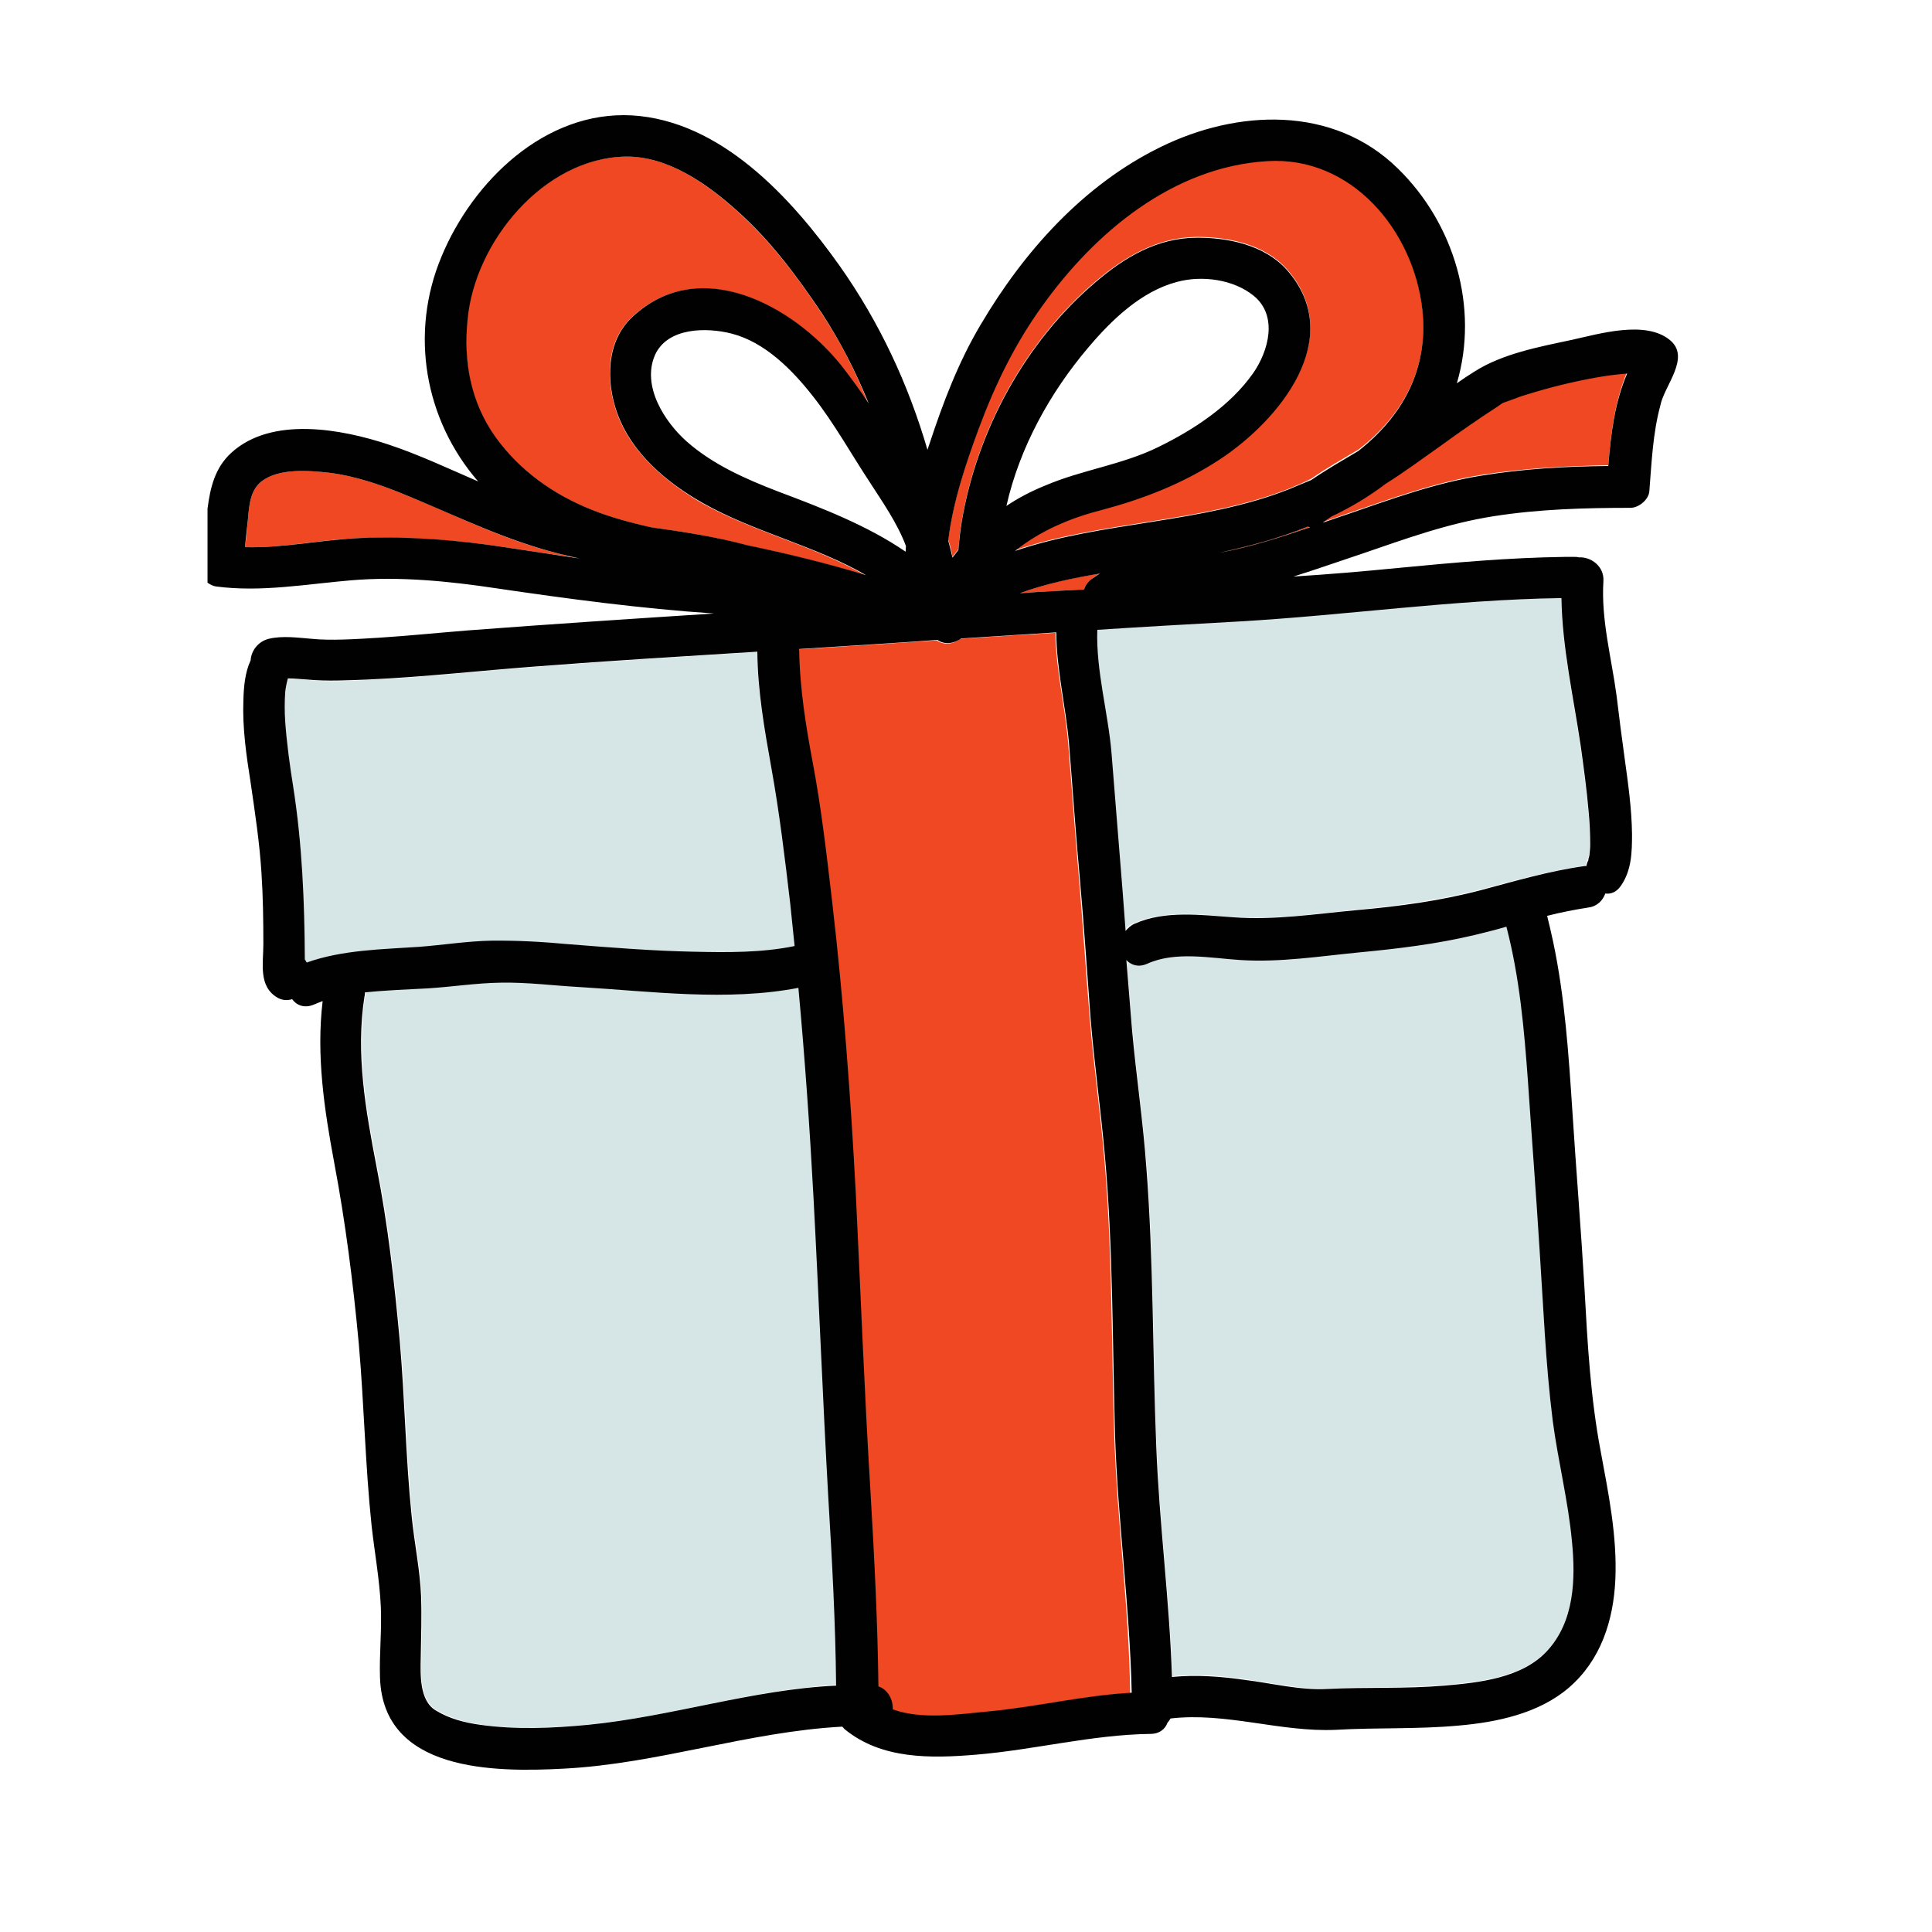
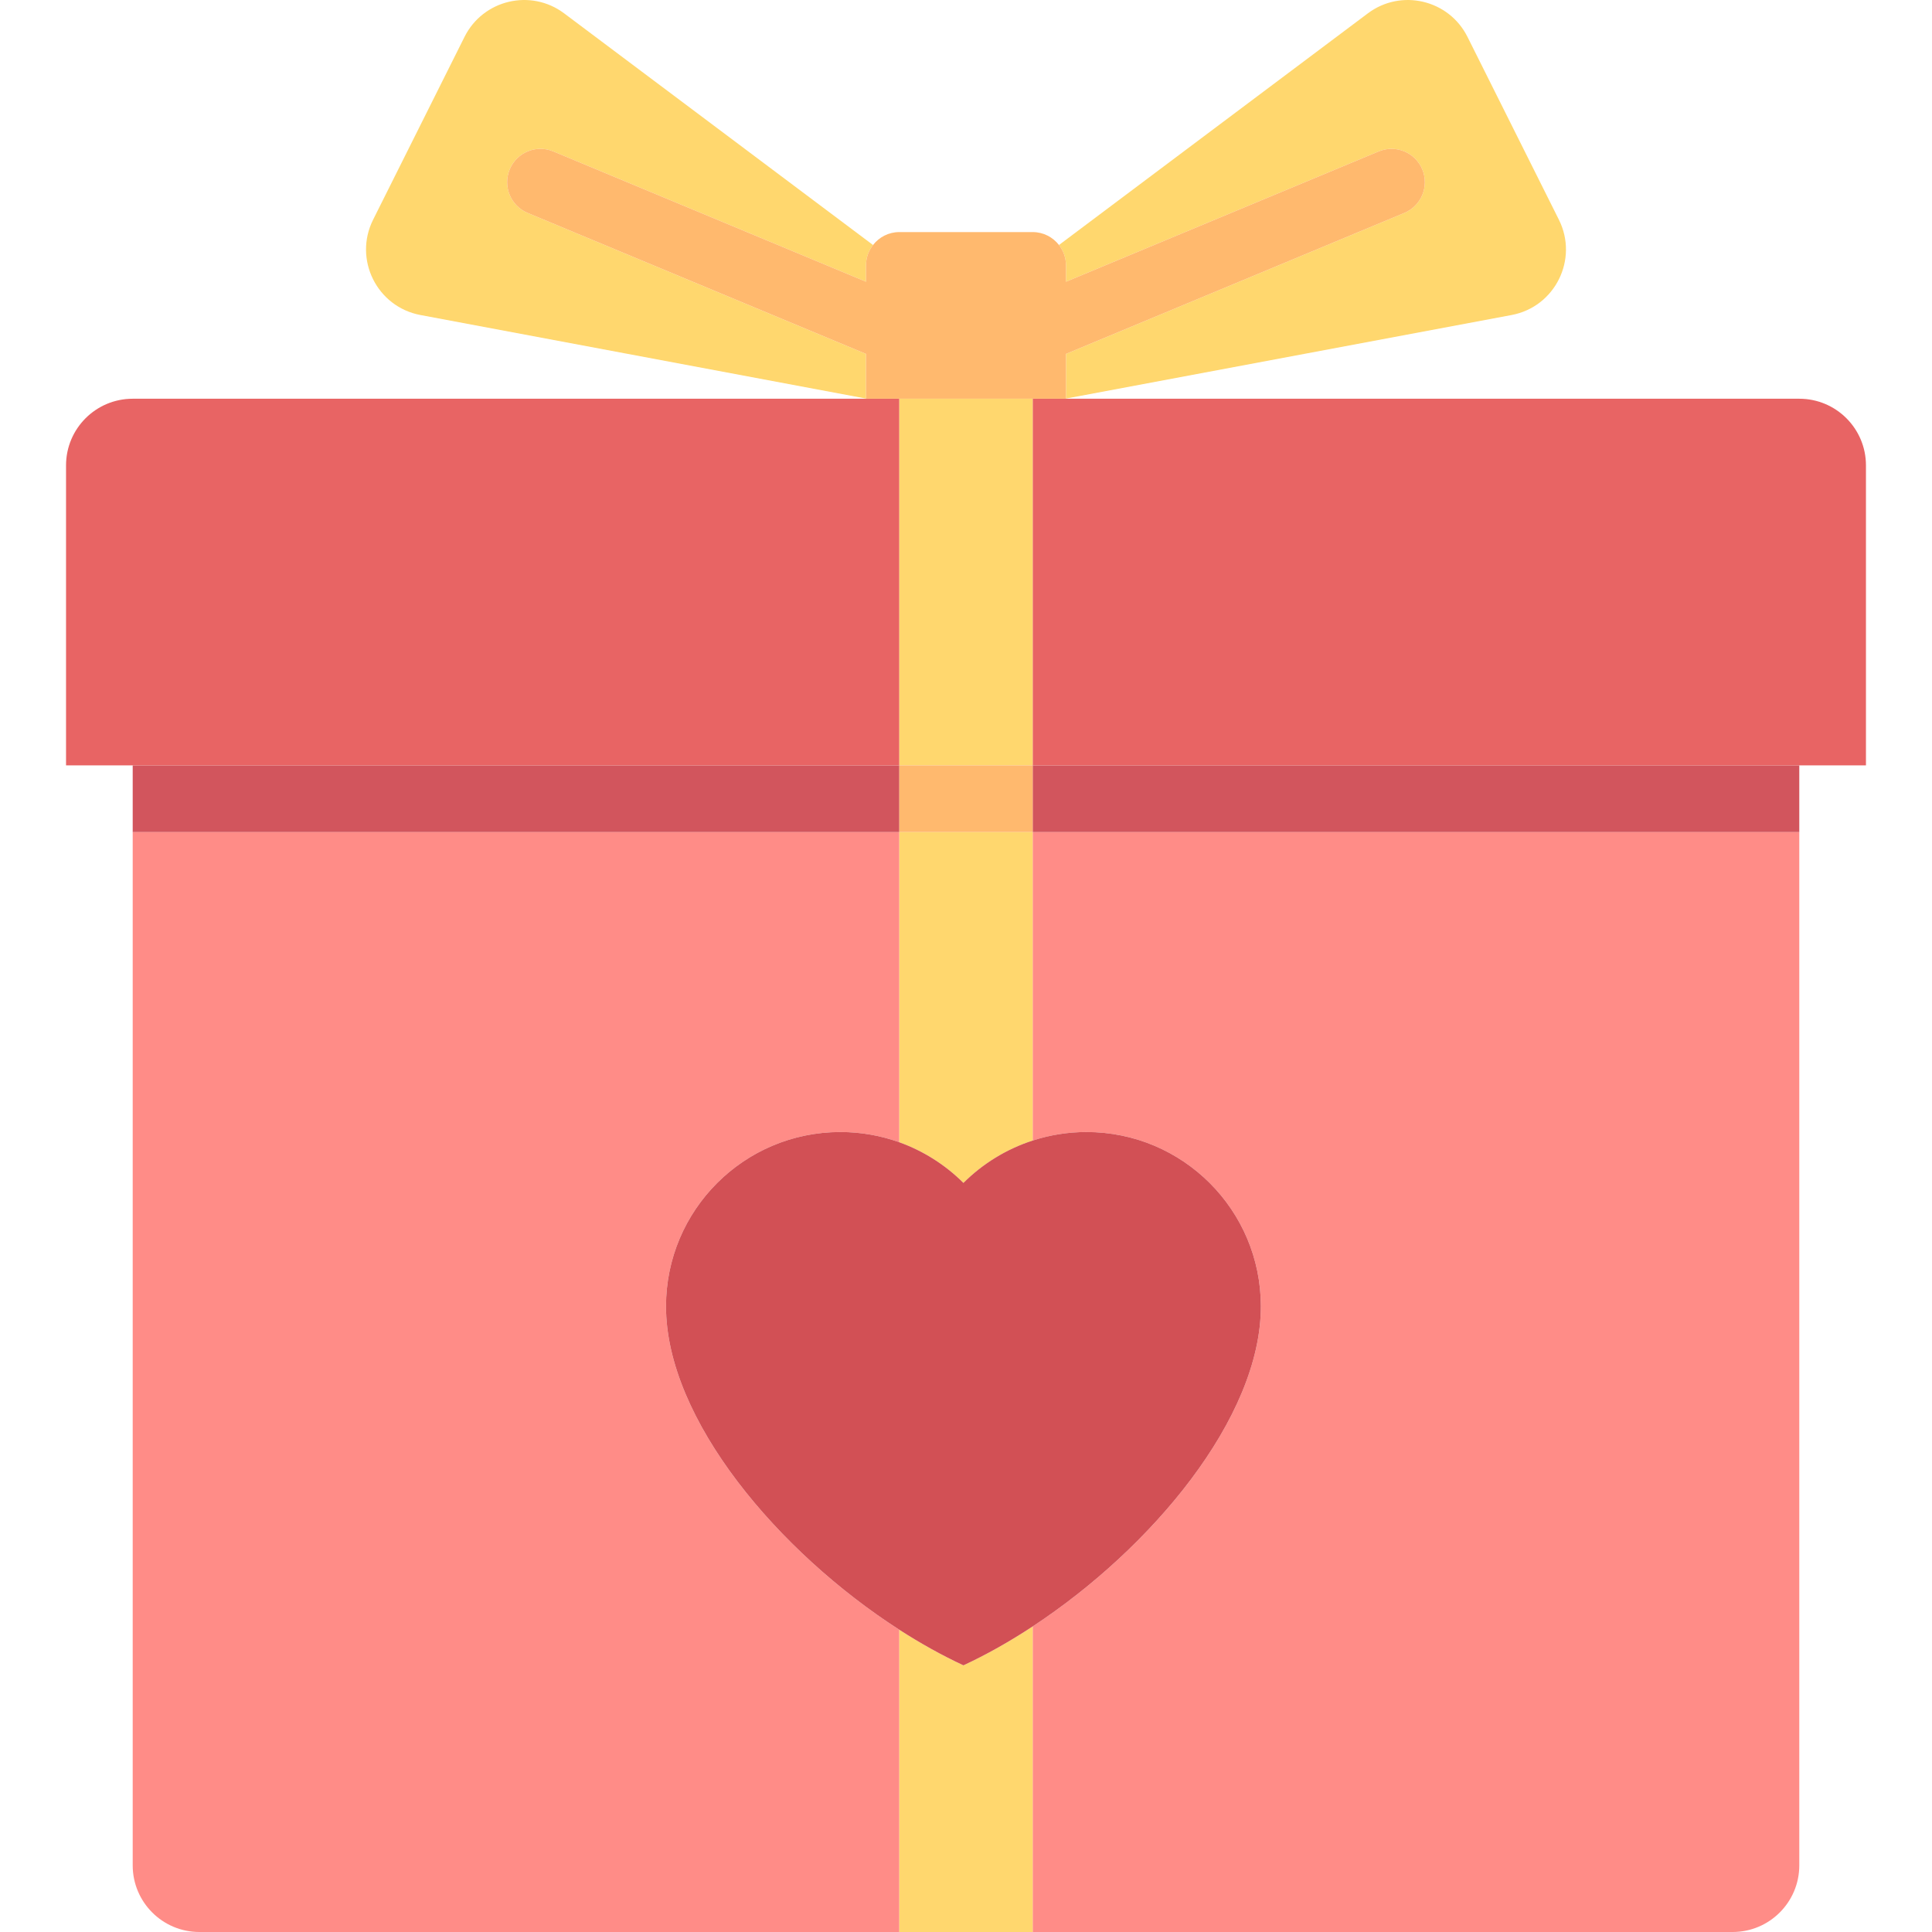
- <svg xmlns="http://www.w3.org/2000/svg" viewBox="0 0 48 48" width="48px" height="48px">
-   <path fill="#d6e5e5" d="M 39.477 21.242 C 39.488 21.16 39.496 21.066 39.496 20.98 C 39.496 20.711 39.488 20.438 39.461 20.156 C 39.414 19.613 39.336 19.07 39.262 18.523 C 39.086 17.324 38.805 16.078 38.785 14.852 C 36.102 14.887 33.422 15.281 30.742 15.43 C 29.57 15.496 28.406 15.57 27.234 15.637 C 27.195 16.66 27.508 17.711 27.59 18.723 C 27.684 19.855 27.77 20.992 27.863 22.133 C 27.891 22.461 27.918 22.789 27.938 23.117 C 27.984 23.043 28.059 22.977 28.164 22.941 C 28.922 22.602 29.812 22.715 30.609 22.781 C 31.633 22.855 32.652 22.707 33.664 22.602 C 34.727 22.5 35.727 22.367 36.758 22.105 C 37.613 21.883 38.465 21.637 39.348 21.508 C 39.355 21.508 39.367 21.508 39.383 21.508 C 39.402 21.441 39.43 21.375 39.469 21.309 C 39.414 21.422 39.469 21.309 39.477 21.242 Z" />
-   <path fill="#ef4823" d="M 25.34 14.738 C 25.875 14.699 26.398 14.672 26.934 14.645 C 26.961 14.551 27.02 14.465 27.113 14.391 C 27.18 14.336 27.254 14.289 27.328 14.25 C 26.645 14.352 25.977 14.504 25.34 14.738 Z M 32.477 13.086 C 32.129 13.227 31.781 13.34 31.434 13.445 C 31.051 13.555 30.664 13.648 30.281 13.734 C 31.051 13.602 31.801 13.352 32.539 13.098 C 32.523 13.098 32.504 13.086 32.477 13.086 Z" />
-   <path fill="#d6e5e5" d="M 19.633 22.461 C 19.5 21.328 19.367 20.203 19.164 19.086 C 18.984 18.133 18.816 17.164 18.816 16.199 C 16.988 16.312 15.168 16.426 13.352 16.566 C 11.945 16.668 10.539 16.828 9.133 16.895 C 8.633 16.922 8.129 16.941 7.633 16.895 C 7.48 16.883 7.32 16.867 7.172 16.867 L 7.152 16.867 C 7.152 16.875 7.145 16.883 7.145 16.895 C 7.117 16.996 7.098 17.102 7.086 17.203 C 7.07 17.445 7.07 17.691 7.086 17.934 C 7.125 18.477 7.191 19.023 7.285 19.555 C 7.508 20.98 7.566 22.406 7.574 23.852 C 7.594 23.867 7.613 23.898 7.621 23.926 C 8.512 23.605 9.508 23.598 10.434 23.531 C 11.023 23.492 11.605 23.391 12.207 23.383 C 12.844 23.371 13.48 23.418 14.117 23.465 C 15.16 23.551 16.211 23.625 17.25 23.652 C 18.074 23.672 18.938 23.68 19.754 23.512 C 19.715 23.156 19.68 22.809 19.633 22.461 Z" />
-   <path fill="#ef4823" d="M 39.637 9.367 C 39.008 9.477 38.383 9.637 37.773 9.836 C 37.648 9.871 37.527 9.91 37.414 9.965 C 37.367 9.984 37.352 9.992 37.352 9.984 C 37.332 9.992 37.293 10.023 37.211 10.078 C 36.723 10.398 36.254 10.734 35.785 11.062 C 35.336 11.383 34.895 11.711 34.426 12 C 34.012 12.32 33.555 12.59 33.074 12.816 C 33 12.871 32.926 12.918 32.852 12.977 C 32.852 12.977 32.852 12.977 32.84 12.977 C 33.047 12.91 33.242 12.836 33.441 12.77 C 34.574 12.383 35.652 11.98 36.836 11.793 C 37.867 11.633 38.906 11.578 39.957 11.559 C 40.023 10.754 40.117 9.977 40.426 9.234 C 40.164 9.281 39.898 9.32 39.637 9.367 Z" />
-   <path fill="#d6e5e5" d="M 39.066 38.297 C 38.973 37.285 38.719 36.309 38.586 35.305 C 38.398 33.883 38.344 32.457 38.258 31.023 C 38.176 29.625 38.062 28.238 37.969 26.84 C 37.875 25.555 37.762 24.262 37.434 23.008 C 37.172 23.07 36.91 23.148 36.648 23.211 C 35.691 23.445 34.742 23.559 33.758 23.645 C 32.793 23.738 31.809 23.898 30.836 23.832 C 30.094 23.785 29.211 23.605 28.508 23.926 C 28.293 24.02 28.117 23.961 27.992 23.832 C 28.039 24.414 28.078 24.992 28.133 25.566 C 28.238 26.711 28.398 27.844 28.492 28.977 C 28.668 31.293 28.641 33.609 28.734 35.926 C 28.809 37.836 29.062 39.742 29.129 41.645 C 29.738 41.586 30.348 41.633 30.945 41.719 C 31.613 41.812 32.316 41.98 32.992 41.945 C 33.957 41.898 34.93 41.945 35.898 41.859 C 36.758 41.785 37.828 41.68 38.445 40.996 C 39.113 40.273 39.148 39.234 39.066 38.297 Z M 20.598 37.18 C 20.457 34.695 20.363 32.223 20.23 29.738 C 20.137 27.992 20.016 26.27 19.855 24.535 C 18.086 24.871 16.199 24.617 14.418 24.516 C 13.762 24.477 13.117 24.402 12.469 24.402 C 11.859 24.414 11.27 24.496 10.66 24.543 C 10.145 24.582 9.609 24.59 9.086 24.648 C 9.086 24.684 9.086 24.711 9.074 24.75 C 8.852 26.164 9.102 27.59 9.375 28.977 C 9.656 30.414 9.816 31.836 9.945 33.289 C 10.078 34.742 10.098 36.215 10.246 37.66 C 10.312 38.324 10.453 38.98 10.48 39.648 C 10.5 40.164 10.48 40.66 10.473 41.176 C 10.461 41.586 10.426 42.242 10.848 42.488 C 11.184 42.684 11.559 42.789 11.945 42.844 C 12.836 42.977 13.742 42.93 14.633 42.844 C 16.707 42.648 18.73 41.961 20.812 41.859 C 20.773 40.305 20.68 38.738 20.598 37.18 Z" />
-   <path fill="#ef4823" d="M 15.328 10.266 C 15.047 9.477 15.047 8.484 15.703 7.875 C 17.371 6.32 19.695 7.594 20.887 9.074 C 21.133 9.375 21.355 9.695 21.57 10.023 C 21.262 9.242 20.879 8.484 20.41 7.781 C 19.809 6.871 19.133 5.98 18.32 5.25 C 17.57 4.574 16.586 3.863 15.523 3.891 C 13.5 3.93 11.773 6.008 11.605 7.941 C 11.512 8.98 11.68 10.004 12.301 10.855 C 12.898 11.68 13.742 12.289 14.691 12.664 C 15.16 12.852 15.656 12.984 16.152 13.098 C 16.961 13.211 17.766 13.332 18.543 13.547 C 19.539 13.754 20.523 13.996 21.488 14.289 C 20.223 13.555 18.695 13.211 17.418 12.488 C 16.555 11.98 15.684 11.258 15.328 10.266 Z M 13.914 13.762 C 12.59 13.445 11.41 12.844 10.152 12.328 C 9.523 12.066 8.867 11.832 8.184 11.746 C 7.68 11.691 6.93 11.625 6.496 11.961 C 6.215 12.18 6.188 12.57 6.16 12.898 C 6.141 13.133 6.121 13.367 6.086 13.594 C 7.039 13.621 7.996 13.398 8.953 13.367 C 10.145 13.332 11.352 13.414 12.535 13.594 C 13.152 13.688 13.773 13.781 14.398 13.867 C 14.242 13.836 14.07 13.801 13.914 13.762 Z M 35.336 7.668 C 35.117 5.711 33.582 3.852 31.48 3.984 C 29.148 4.125 27.207 5.746 25.895 7.586 C 25.219 8.523 24.711 9.543 24.32 10.621 C 23.992 11.512 23.672 12.461 23.559 13.414 C 23.605 13.555 23.645 13.695 23.664 13.836 C 23.711 13.773 23.758 13.707 23.812 13.641 C 23.832 13.398 23.852 13.152 23.898 12.918 C 24.281 10.668 25.48 8.465 27.227 6.984 C 27.945 6.375 28.754 5.898 29.719 5.887 C 30.496 5.879 31.414 6.066 31.961 6.676 C 33.477 8.371 31.781 10.434 30.281 11.41 C 29.363 12.008 28.414 12.375 27.355 12.656 C 26.578 12.863 25.836 13.18 25.219 13.668 C 27.414 12.93 29.879 12.992 32.043 12.133 C 32.23 12.055 32.41 11.98 32.586 11.887 C 32.961 11.625 33.367 11.398 33.758 11.164 C 34.809 10.352 35.512 9.188 35.336 7.668 Z M 27.684 35.652 C 27.609 33.336 27.637 31.012 27.43 28.707 C 27.328 27.562 27.168 26.438 27.074 25.293 C 26.98 24.16 26.906 23.016 26.812 21.883 C 26.711 20.746 26.633 19.613 26.539 18.477 C 26.465 17.551 26.23 16.648 26.223 15.723 C 25.434 15.77 24.648 15.816 23.859 15.871 C 23.691 16.004 23.457 16.039 23.27 15.91 C 22.855 15.938 22.453 15.965 22.039 15.992 C 21.309 16.039 20.57 16.086 19.836 16.133 C 19.848 17.102 20.016 18.055 20.184 19.012 C 20.391 20.137 20.523 21.254 20.652 22.387 C 20.926 24.805 21.113 27.227 21.242 29.664 C 21.375 32.148 21.469 34.621 21.609 37.105 C 21.703 38.711 21.789 40.305 21.805 41.906 C 22.051 42 22.18 42.254 22.164 42.477 C 22.883 42.742 23.785 42.602 24.508 42.535 C 25.707 42.422 26.879 42.133 28.078 42.066 C 28.051 39.918 27.75 37.789 27.684 35.652 Z" />
-   <path fill="#010101" d="M 41.484 8.445 C 40.875 7.949 39.723 8.297 39.047 8.445 C 38.242 8.617 37.332 8.785 36.629 9.234 C 36.477 9.328 36.336 9.422 36.195 9.523 C 36.75 7.641 36.133 5.559 34.734 4.191 C 33.121 2.605 30.73 2.719 28.828 3.656 C 26.914 4.594 25.434 6.254 24.367 8.062 C 23.812 8.992 23.43 10.004 23.09 11.035 C 23.07 11.082 23.062 11.129 23.043 11.176 C 22.566 9.543 21.852 8.008 20.859 6.602 C 19.66 4.914 17.914 3 15.703 2.867 C 13.547 2.746 11.746 4.5 10.969 6.375 C 10.172 8.277 10.547 10.426 11.879 11.961 C 11.148 11.645 10.414 11.297 9.648 11.043 C 8.492 10.66 6.75 10.332 5.746 11.25 C 5.336 11.625 5.223 12.121 5.156 12.637 L 5.156 14.477 C 5.223 14.523 5.289 14.559 5.363 14.57 C 6.488 14.719 7.602 14.512 8.719 14.418 C 9.918 14.316 11.148 14.438 12.336 14.617 C 14.117 14.879 15.93 15.121 17.738 15.242 C 15.695 15.375 13.648 15.508 11.605 15.664 C 10.875 15.723 10.145 15.797 9.414 15.844 C 8.793 15.883 8.203 15.918 7.742 15.871 C 7.398 15.844 7.023 15.789 6.676 15.871 C 6.414 15.938 6.242 16.164 6.227 16.406 C 6.086 16.707 6.055 17.07 6.047 17.398 C 6.02 18.086 6.121 18.77 6.227 19.445 C 6.336 20.195 6.449 20.934 6.496 21.684 C 6.535 22.273 6.543 22.867 6.543 23.457 C 6.543 23.945 6.414 24.508 6.898 24.789 C 7.012 24.852 7.133 24.863 7.258 24.824 C 7.367 24.977 7.566 25.059 7.801 24.957 C 7.875 24.93 7.941 24.898 8.016 24.871 C 7.855 26.223 8.055 27.555 8.305 28.895 C 8.586 30.383 8.773 31.867 8.914 33.383 C 9.047 34.895 9.074 36.414 9.234 37.922 C 9.309 38.586 9.43 39.242 9.461 39.91 C 9.488 40.5 9.422 41.09 9.441 41.68 C 9.516 44.023 12.281 44.035 14.016 43.941 C 16.352 43.82 18.59 43.023 20.926 42.898 C 20.945 42.918 20.961 42.938 20.98 42.957 C 21.898 43.715 23.129 43.688 24.254 43.594 C 25.707 43.473 27.121 43.098 28.586 43.078 C 28.809 43.078 28.949 42.957 29.008 42.797 C 29.035 42.77 29.062 42.73 29.082 42.695 C 30.469 42.535 31.809 43.039 33.188 42.977 C 34.211 42.918 35.23 42.965 36.242 42.871 C 37.191 42.789 38.23 42.57 38.973 41.934 C 39.77 41.25 40.086 40.266 40.133 39.242 C 40.18 38.176 39.965 37.117 39.77 36.066 C 39.516 34.734 39.441 33.375 39.367 32.023 C 39.281 30.555 39.16 29.09 39.066 27.617 C 38.973 26.203 38.879 24.777 38.586 23.391 C 38.539 23.176 38.492 22.969 38.438 22.754 C 38.773 22.668 39.113 22.602 39.461 22.547 C 39.684 22.52 39.824 22.367 39.883 22.199 C 40.023 22.219 40.164 22.164 40.273 22.004 C 40.539 21.617 40.547 21.168 40.547 20.719 C 40.539 20.102 40.453 19.48 40.367 18.863 C 40.293 18.336 40.227 17.812 40.164 17.289 C 40.039 16.352 39.777 15.402 39.836 14.445 C 39.863 14.062 39.516 13.828 39.227 13.848 C 39.188 13.836 39.16 13.836 39.121 13.836 L 38.926 13.836 C 38.906 13.836 38.887 13.836 38.867 13.836 C 37.492 13.855 36.121 13.977 34.754 14.109 C 33.883 14.195 33.008 14.27 32.137 14.324 C 32.699 14.148 33.262 13.949 33.824 13.762 C 34.922 13.387 35.961 13.004 37.117 12.824 C 38.242 12.648 39.383 12.617 40.508 12.617 C 40.715 12.617 40.961 12.414 40.977 12.207 C 41.035 11.492 41.062 10.773 41.25 10.078 C 41.344 9.582 42.02 8.879 41.484 8.445 Z M 22.508 13.566 C 22.508 13.613 22.5 13.66 22.5 13.707 C 21.543 13.051 20.41 12.617 19.32 12.207 C 18.523 11.898 17.727 11.551 17.07 10.977 C 16.508 10.48 15.938 9.59 16.273 8.82 C 16.586 8.129 17.559 8.129 18.18 8.289 C 19.012 8.504 19.688 9.195 20.203 9.852 C 20.727 10.52 21.141 11.27 21.609 11.98 C 21.918 12.461 22.293 12.992 22.508 13.566 Z M 12.535 13.594 C 11.363 13.414 10.145 13.32 8.953 13.367 C 7.996 13.406 7.039 13.621 6.086 13.594 C 6.113 13.359 6.133 13.125 6.16 12.898 C 6.188 12.57 6.215 12.18 6.496 11.961 C 6.93 11.625 7.68 11.691 8.184 11.746 C 8.867 11.832 9.523 12.066 10.152 12.328 C 11.398 12.844 12.59 13.434 13.914 13.762 C 14.07 13.801 14.242 13.836 14.398 13.875 C 13.781 13.781 13.152 13.688 12.535 13.594 Z M 16.164 13.098 C 15.664 12.984 15.168 12.852 14.699 12.664 C 13.754 12.289 12.91 11.691 12.309 10.855 C 11.691 9.992 11.512 8.973 11.617 7.941 C 11.793 6.008 13.508 3.93 15.535 3.891 C 16.594 3.871 17.578 4.574 18.328 5.25 C 19.145 5.98 19.809 6.871 20.418 7.781 C 20.879 8.484 21.262 9.234 21.582 10.023 C 21.367 9.695 21.141 9.383 20.898 9.074 C 19.707 7.594 17.383 6.309 15.711 7.875 C 15.055 8.484 15.055 9.488 15.336 10.266 C 15.695 11.258 16.555 11.98 17.445 12.488 C 18.711 13.211 20.25 13.555 21.516 14.289 C 20.551 13.996 19.566 13.754 18.57 13.547 C 17.773 13.332 16.969 13.211 16.164 13.098 Z M 7.621 23.914 C 7.602 23.887 7.594 23.859 7.574 23.84 C 7.566 22.398 7.508 20.973 7.285 19.547 C 7.199 19.012 7.125 18.469 7.086 17.926 C 7.07 17.68 7.07 17.438 7.086 17.195 C 7.098 17.09 7.117 16.988 7.145 16.883 C 7.145 16.875 7.152 16.867 7.152 16.855 L 7.172 16.855 C 7.32 16.855 7.48 16.875 7.633 16.883 C 8.129 16.93 8.633 16.902 9.133 16.883 C 10.539 16.82 11.945 16.66 13.352 16.555 C 15.168 16.414 16.996 16.305 18.816 16.191 C 18.824 17.164 18.992 18.121 19.164 19.078 C 19.367 20.203 19.5 21.32 19.633 22.453 C 19.668 22.801 19.707 23.148 19.742 23.504 C 18.93 23.672 18.066 23.664 17.242 23.645 C 16.199 23.625 15.148 23.539 14.109 23.457 C 13.473 23.398 12.836 23.363 12.195 23.371 C 11.605 23.383 11.016 23.477 10.426 23.523 C 9.496 23.586 8.504 23.598 7.621 23.914 Z M 14.617 42.852 C 13.727 42.938 12.816 42.977 11.926 42.852 C 11.539 42.797 11.164 42.703 10.828 42.496 C 10.414 42.254 10.445 41.586 10.453 41.184 C 10.461 40.668 10.48 40.172 10.461 39.656 C 10.434 38.992 10.293 38.336 10.227 37.668 C 10.078 36.227 10.059 34.754 9.93 33.301 C 9.797 31.848 9.637 30.422 9.355 28.988 C 9.086 27.59 8.832 26.176 9.055 24.758 C 9.066 24.723 9.066 24.684 9.066 24.656 C 9.59 24.602 10.125 24.582 10.641 24.555 C 11.25 24.516 11.84 24.422 12.449 24.414 C 13.105 24.402 13.754 24.488 14.398 24.523 C 16.18 24.629 18.066 24.883 19.836 24.543 C 19.996 26.277 20.117 28.004 20.211 29.746 C 20.344 32.23 20.438 34.707 20.578 37.191 C 20.672 38.758 20.758 40.312 20.773 41.879 C 18.711 41.973 16.688 42.648 14.617 42.852 Z M 24.523 42.523 C 23.805 42.59 22.902 42.73 22.18 42.469 C 22.191 42.242 22.07 41.98 21.824 41.898 C 21.805 40.293 21.723 38.699 21.629 37.098 C 21.477 34.621 21.383 32.137 21.262 29.652 C 21.133 27.215 20.953 24.797 20.672 22.379 C 20.539 21.242 20.41 20.117 20.203 19.004 C 20.023 18.055 19.867 17.09 19.855 16.125 C 20.586 16.078 21.328 16.031 22.059 15.984 C 22.473 15.957 22.875 15.93 23.289 15.898 C 23.477 16.031 23.711 15.984 23.879 15.863 C 24.664 15.816 25.453 15.758 26.242 15.711 C 26.25 16.641 26.477 17.539 26.559 18.469 C 26.652 19.602 26.727 20.738 26.832 21.871 C 26.934 23.008 27.008 24.148 27.094 25.285 C 27.188 26.43 27.348 27.562 27.449 28.695 C 27.656 31.004 27.637 33.328 27.703 35.645 C 27.77 37.781 28.07 39.918 28.117 42.055 C 26.898 42.121 25.727 42.414 24.523 42.523 Z M 25.34 14.738 C 25.977 14.504 26.645 14.363 27.328 14.25 C 27.254 14.297 27.188 14.336 27.113 14.391 C 27.02 14.465 26.961 14.551 26.934 14.645 C 26.398 14.672 25.875 14.699 25.34 14.738 Z M 38.578 35.305 C 38.711 36.309 38.961 37.285 39.055 38.297 C 39.148 39.242 39.113 40.285 38.438 41.016 C 37.82 41.691 36.75 41.805 35.887 41.879 C 34.922 41.961 33.945 41.914 32.98 41.961 C 32.305 42 31.602 41.82 30.938 41.738 C 30.336 41.652 29.727 41.605 29.117 41.664 C 29.055 39.75 28.801 37.848 28.727 35.945 C 28.633 33.629 28.66 31.305 28.48 28.996 C 28.398 27.852 28.227 26.719 28.125 25.586 C 28.078 25.004 28.031 24.422 27.984 23.852 C 28.105 23.98 28.285 24.039 28.5 23.945 C 29.203 23.625 30.074 23.805 30.824 23.852 C 31.801 23.914 32.785 23.758 33.75 23.664 C 34.734 23.57 35.68 23.457 36.637 23.23 C 36.898 23.164 37.164 23.102 37.426 23.023 C 37.754 24.281 37.867 25.566 37.961 26.859 C 38.055 28.258 38.164 29.645 38.25 31.039 C 38.344 32.445 38.398 33.883 38.578 35.305 Z M 38.793 14.859 C 38.812 16.086 39.094 17.324 39.273 18.535 C 39.348 19.078 39.422 19.613 39.469 20.164 C 39.496 20.438 39.508 20.711 39.508 20.992 C 39.508 21.086 39.496 21.168 39.488 21.254 C 39.477 21.32 39.422 21.43 39.496 21.32 C 39.449 21.383 39.422 21.449 39.414 21.516 C 39.402 21.516 39.395 21.516 39.375 21.516 C 38.492 21.637 37.641 21.891 36.789 22.117 C 35.758 22.387 34.742 22.52 33.695 22.613 C 32.672 22.707 31.66 22.867 30.637 22.789 C 29.84 22.734 28.941 22.613 28.191 22.949 C 28.086 22.996 28.023 23.062 27.965 23.129 C 27.938 22.801 27.918 22.473 27.891 22.145 C 27.797 21.008 27.711 19.875 27.617 18.73 C 27.535 17.719 27.227 16.668 27.262 15.648 C 28.434 15.57 29.598 15.508 30.77 15.441 C 33.43 15.289 36.102 14.898 38.793 14.859 Z M 30.289 13.734 C 30.676 13.648 31.059 13.555 31.445 13.445 C 31.789 13.34 32.137 13.227 32.484 13.086 C 32.504 13.086 32.531 13.098 32.551 13.098 C 31.809 13.352 31.059 13.594 30.289 13.734 Z M 32.043 12.148 C 29.867 13.012 27.402 12.945 25.219 13.688 C 25.836 13.191 26.586 12.871 27.355 12.676 C 28.406 12.395 29.363 12.027 30.281 11.43 C 31.781 10.453 33.477 8.391 31.961 6.695 C 31.414 6.086 30.496 5.898 29.719 5.906 C 28.742 5.914 27.938 6.395 27.227 7.004 C 25.48 8.484 24.281 10.688 23.898 12.938 C 23.859 13.172 23.832 13.414 23.812 13.66 C 23.766 13.727 23.711 13.789 23.664 13.855 C 23.633 13.715 23.598 13.574 23.559 13.434 C 23.672 12.477 23.992 11.531 24.32 10.641 C 24.723 9.555 25.219 8.539 25.895 7.602 C 27.207 5.766 29.148 4.145 31.48 4.004 C 33.582 3.871 35.117 5.727 35.336 7.688 C 35.504 9.207 34.809 10.367 33.75 11.203 C 33.355 11.438 32.961 11.664 32.578 11.926 C 32.41 11.992 32.223 12.074 32.043 12.148 Z M 25.004 12.57 C 25.332 11.117 26.09 9.75 27.039 8.633 C 27.617 7.949 28.352 7.238 29.242 7.004 C 29.859 6.836 30.648 6.938 31.152 7.352 C 31.754 7.848 31.52 8.719 31.133 9.273 C 30.562 10.086 29.652 10.68 28.773 11.109 C 27.871 11.551 26.879 11.672 25.961 12.066 C 25.613 12.207 25.293 12.375 25.004 12.57 Z M 39.957 11.578 C 38.914 11.586 37.875 11.645 36.836 11.812 C 35.645 12 34.566 12.402 33.441 12.789 C 33.242 12.852 33.039 12.93 32.84 12.992 C 32.84 12.992 32.84 12.992 32.852 12.992 C 32.926 12.938 33 12.883 33.074 12.836 C 33.555 12.609 34.012 12.336 34.426 12.02 C 34.895 11.727 35.336 11.398 35.785 11.082 C 36.254 10.742 36.723 10.414 37.211 10.098 C 37.293 10.039 37.332 10.012 37.352 10.004 C 37.352 10.004 37.367 10.004 37.414 9.984 C 37.539 9.938 37.66 9.898 37.773 9.852 C 38.383 9.656 39.008 9.496 39.637 9.383 C 39.898 9.336 40.164 9.301 40.426 9.281 C 40.117 9.992 40.023 10.773 39.957 11.578 Z" />
+ <svg xmlns="http://www.w3.org/2000/svg" version="1.1" id="Capa_1" x="0px" y="0px" viewBox="0 0 463.701 463.701" style="enable-background:new 0 0 463.701 463.701;" xml:space="preserve">
+   <g>
+     <path style="fill:#FFD76E;" d="M255.85,67.613l75.051-31.271c4.09-1.703,8.766,0.23,10.461,4.305   c1.699,4.078-0.227,8.762-4.305,10.461L255.85,84.943v10.717L362.788,75.61c10.448-1.959,16.116-13.374,11.362-22.881l-21.94-43.88   c-4.464-8.928-15.925-11.634-23.911-5.645l-74.133,55.599c1.052,1.354,1.684,3.05,1.684,4.898V67.613z" />
+     <path style="fill:#FF8C87;" d="M159.85,313.547c0-23.111,18.735-41.846,41.846-41.846c4.969,0,9.733,0.871,14.154,2.461v-74.461   h-184v248c0,8.837,7.163,16,16,16h168v-72.537C186.945,372.574,159.85,340.733,159.85,313.547z" />
+     <path style="fill:#FF8C87;" d="M247.85,273.746c4.071-1.322,8.411-2.045,12.923-2.045c23.111,0,41.846,18.735,41.846,41.846   c0,26.8-26.331,58.123-54.769,76.816v73.338h168c8.837,0,16-7.163,16-16v-248h-184V273.746z" />
+     <rect x="247.85" y="183.701" style="fill:#D2555D;" width="184" height="16" />
+     <rect x="31.85" y="183.701" style="fill:#D2555D;" width="184" height="16" />
+     <path style="fill:#E86464;" d="M431.85,95.701h-176h-8v88h184h16v-72C447.85,102.864,440.687,95.701,431.85,95.701z" />
+     <path style="fill:#E86464;" d="M215.85,95.701h-8h-176c-8.837,0-16,7.164-16,16v72h16h184V95.701z" />
+     <path style="fill:#FFD76E;" d="M126.643,51.107c-4.078-1.699-6.004-6.383-4.305-10.461c1.695-4.074,6.375-6.012,10.461-4.305   l75.051,31.271v-3.912c0-1.847,0.632-3.543,1.684-4.898L135.402,3.204c-7.986-5.99-19.447-3.284-23.911,5.645l-21.94,43.88   c-4.754,9.508,0.914,20.922,11.362,22.881L207.85,95.661V84.943L126.643,51.107z" />
+     <path style="fill:#FFB96E;" d="M215.85,95.701h32h8v-0.04V84.943l81.207-33.836c4.078-1.699,6.004-6.383,4.305-10.461   c-1.695-4.074-6.371-6.008-10.461-4.305L255.85,67.613v-3.912c0-1.847-0.632-3.543-1.684-4.898   c-1.464-1.885-3.745-3.102-6.316-3.102h-32c-2.571,0-4.852,1.218-6.316,3.102c-1.052,1.354-1.684,3.05-1.684,4.898v3.912   L132.8,36.341c-4.086-1.707-8.766,0.23-10.461,4.305c-1.699,4.078,0.227,8.762,4.305,10.461l81.207,33.836v10.717v0.04H215.85z" />
+     <rect x="215.85" y="95.701" style="fill:#FFD76E;" width="32" height="88" />
+     <path style="fill:#FFD76E;" d="M215.85,274.161c5.839,2.099,11.077,5.456,15.385,9.749c4.607-4.592,10.282-8.109,16.615-10.165   v-74.045h-32V274.161z" />
+     <path style="fill:#FFD76E;" d="M231.235,399.701c-5.092-2.361-10.266-5.245-15.385-8.537v72.537h32v-73.338   C242.332,393.991,236.735,397.15,231.235,399.701z" />
+     <rect x="215.85" y="183.701" style="fill:#FFB96E;" width="32" height="16" />
+     <path style="fill:#D25055;" d="M215.85,274.161c-4.421-1.59-9.185-2.461-14.154-2.461c-23.111,0-41.846,18.735-41.846,41.846   c0,27.186,27.095,59.027,56,77.617c5.119,3.292,10.293,6.176,15.385,8.537c5.5-2.55,11.097-5.71,16.615-9.338   c28.439-18.693,54.769-50.017,54.769-76.816c0-23.111-18.735-41.846-41.846-41.846c-4.512,0-8.852,0.723-12.923,2.045   c-6.333,2.056-12.008,5.573-16.615,10.165C226.928,279.618,221.689,276.261,215.85,274.161z" />
+   </g>
+   <g>
+ </g>
+   <g>
+ </g>
+   <g>
+ </g>
+   <g>
+ </g>
+   <g>
+ </g>
+   <g>
+ </g>
+   <g>
+ </g>
+   <g>
+ </g>
+   <g>
+ </g>
+   <g>
+ </g>
+   <g>
+ </g>
+   <g>
+ </g>
+   <g>
+ </g>
+   <g>
+ </g>
+   <g>
+ </g>
</svg>
